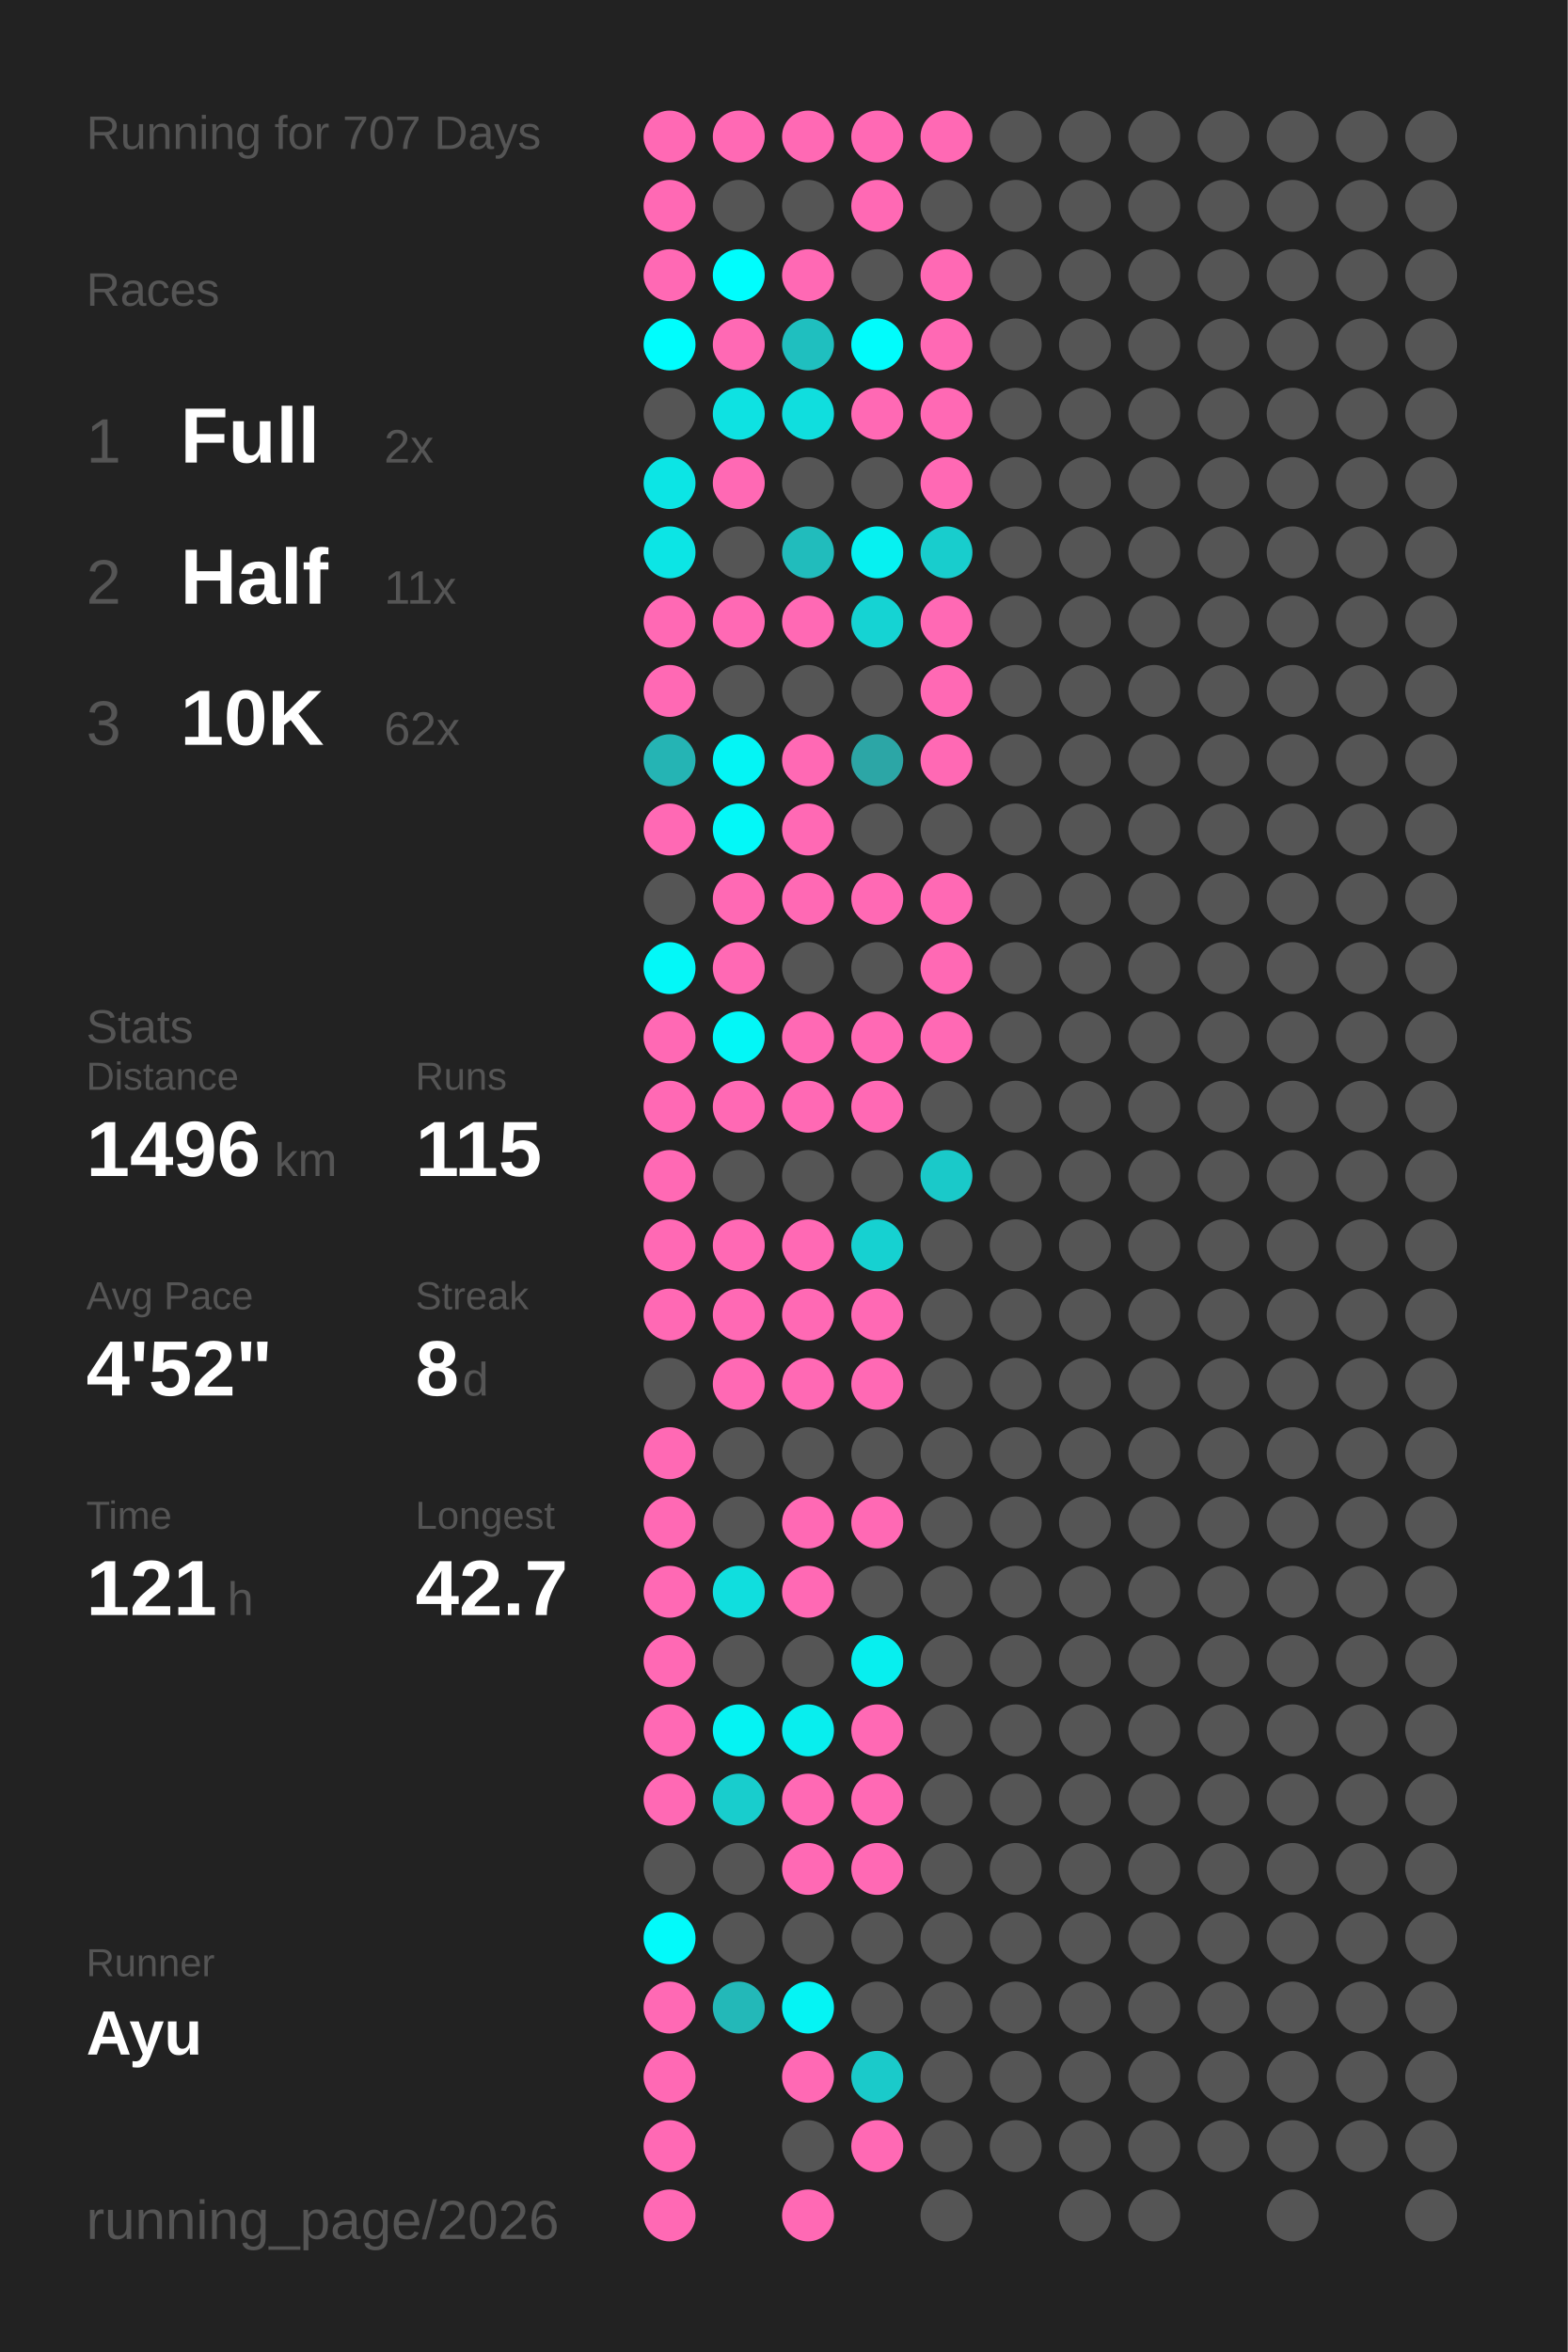
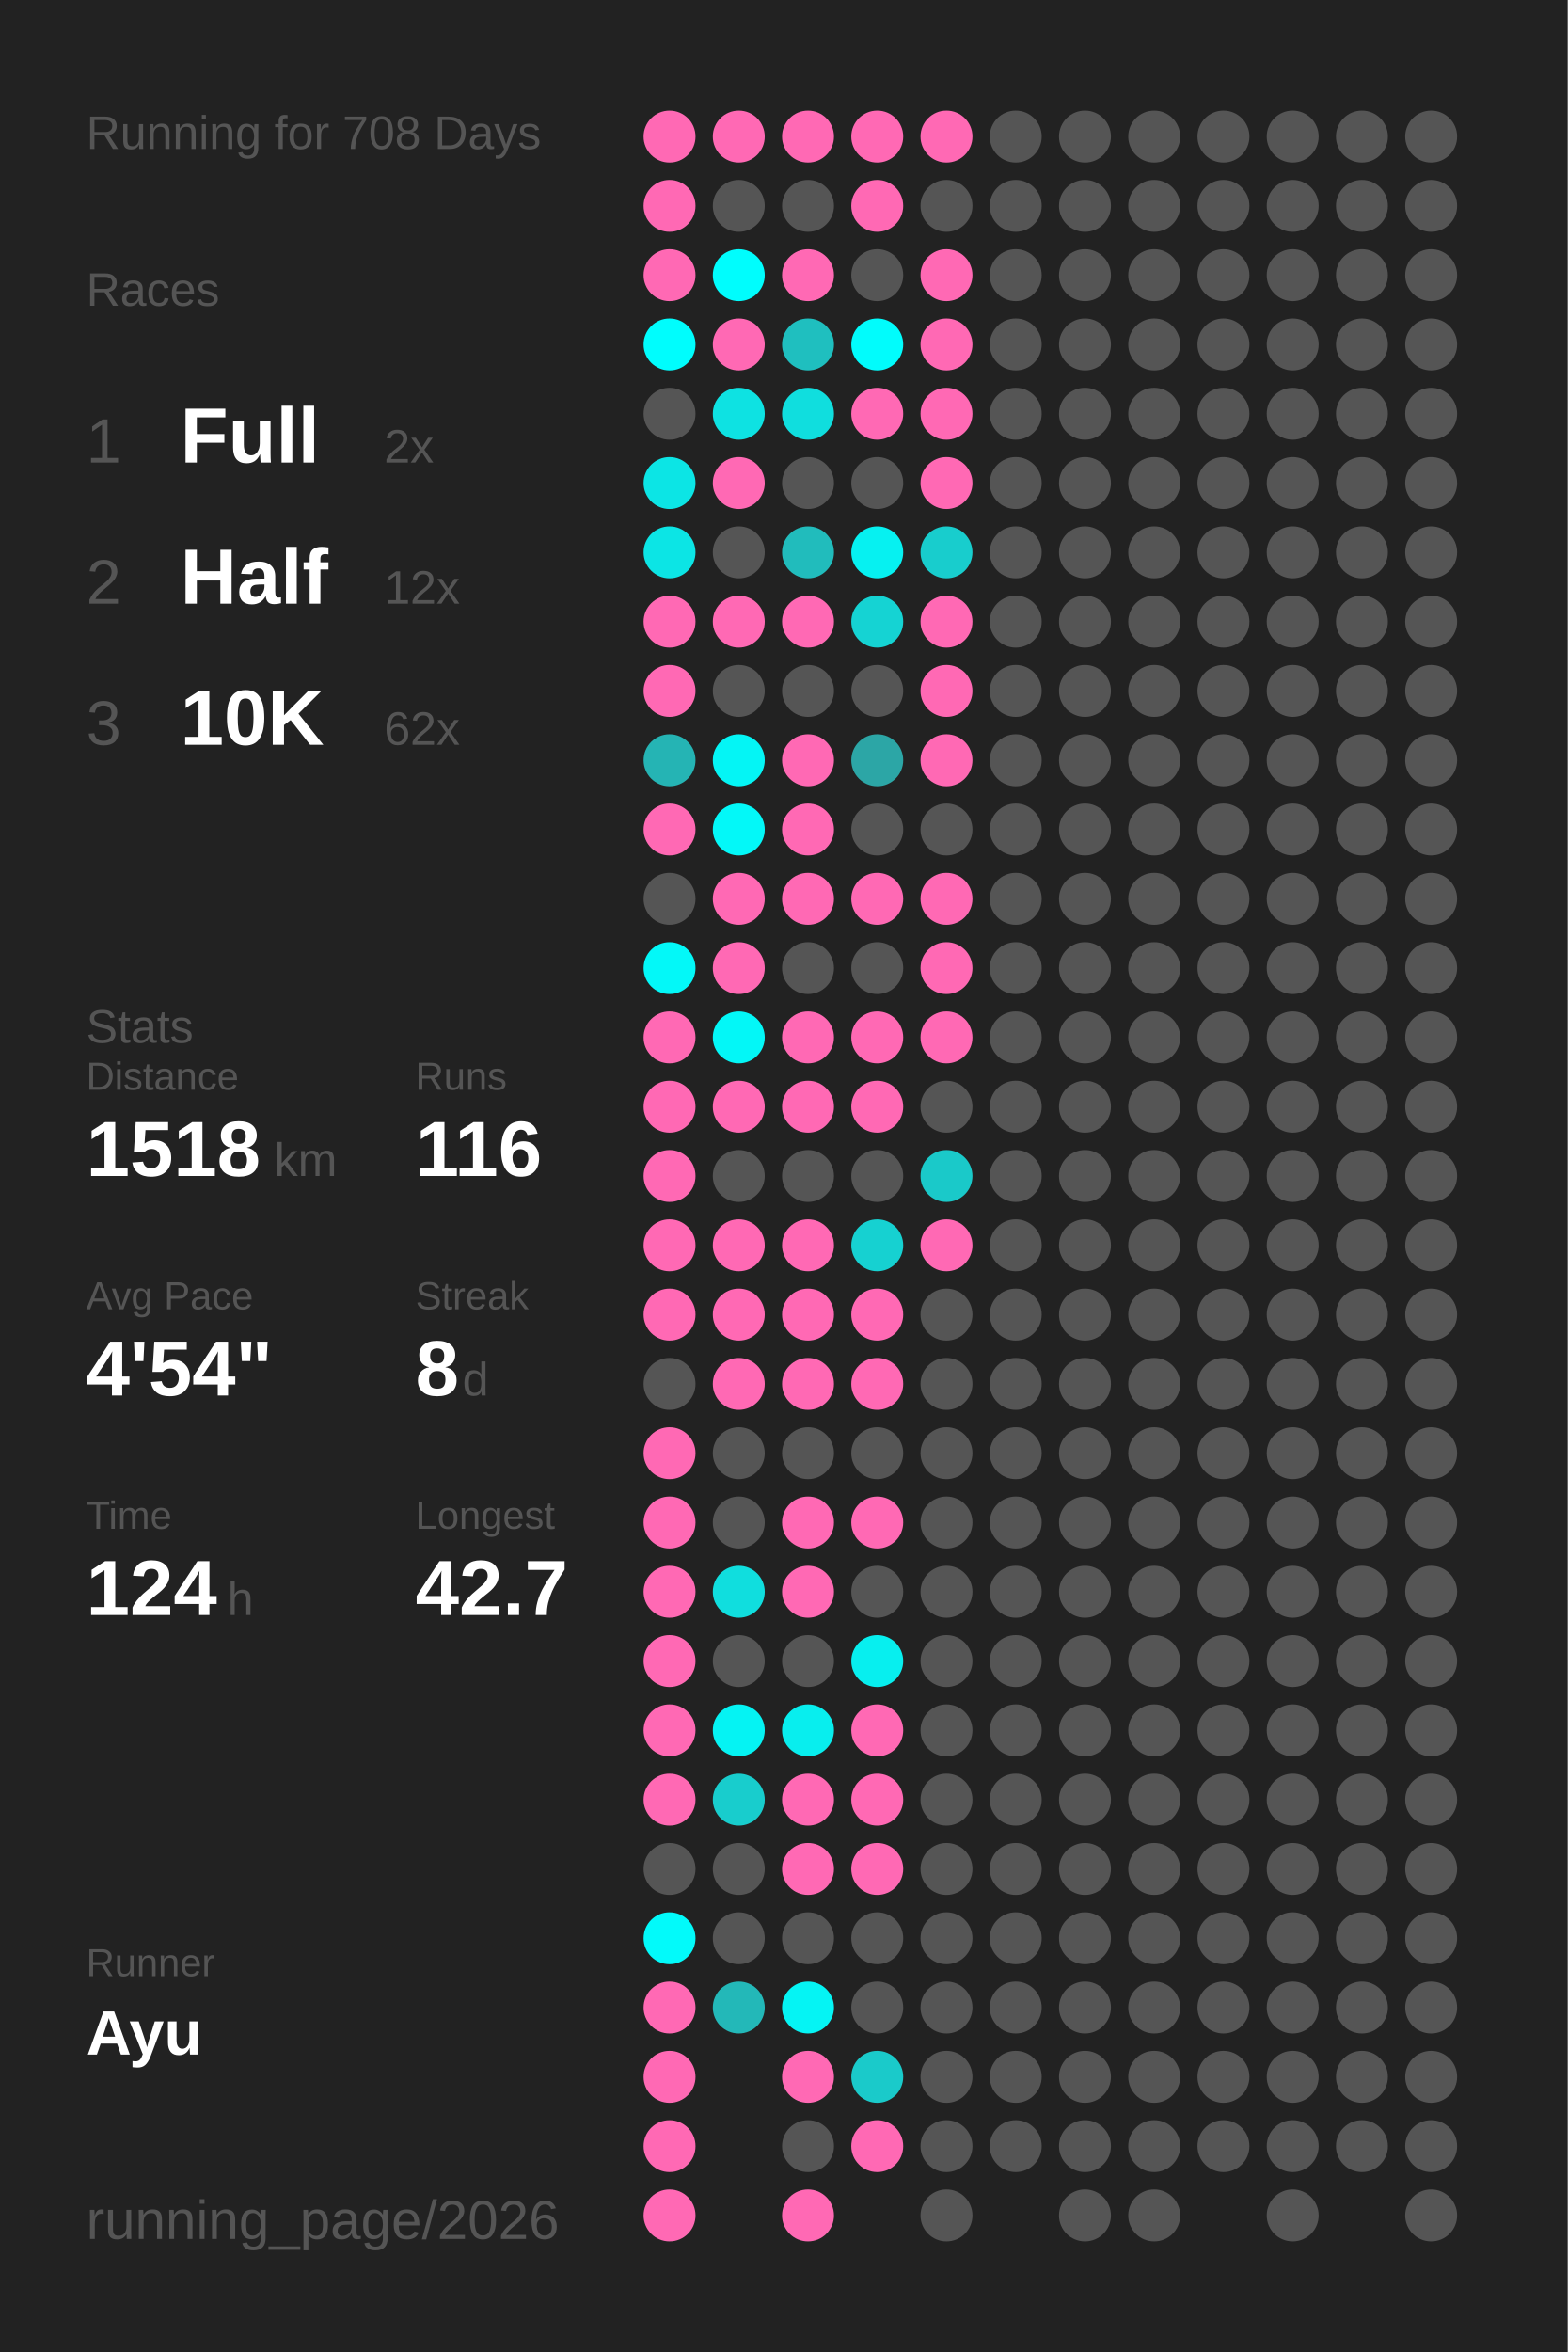
<svg xmlns="http://www.w3.org/2000/svg" baseProfile="full" height="300mm" version="1.1" viewBox="0,0,200,300" width="200mm">
  <defs />
  <rect fill="#222222" height="300" width="200" x="0" y="0" />
-   <text fill="#555555" style="font-size:6px; font-family:Arial;" x="11" y="19">Running for 707 Days</text>
+   <text fill="#555555" style="font-size:6px; font-family:Arial;" x="11" y="19">Running for 708 Days</text>
  <text fill="#555555" style="font-size:6px; font-family:Arial;" x="11" y="39">Races</text>
  <text fill="#555555" style="font-size:8px; font-family:Arial;" x="11" y="59">1</text>
  <text fill="#FFFFFF" style="font-size:10px; font-family:Arial; font-weight:bold;" x="23" y="59">Full</text>
  <text fill="#555555" style="font-size:6px; font-family:Arial;" x="49" y="59">2x</text>
  <text fill="#555555" style="font-size:8px; font-family:Arial;" x="11" y="77">2</text>
  <text fill="#FFFFFF" style="font-size:10px; font-family:Arial; font-weight:bold;" x="23" y="77">Half</text>
-   <text fill="#555555" style="font-size:6px; font-family:Arial;" x="49" y="77">11x</text>
+   <text fill="#555555" style="font-size:6px; font-family:Arial;" x="49" y="77">12x</text>
  <text fill="#555555" style="font-size:8px; font-family:Arial;" x="11" y="95">3</text>
  <text fill="#FFFFFF" style="font-size:10px; font-family:Arial; font-weight:bold;" x="23" y="95">10K</text>
  <text fill="#555555" style="font-size:6px; font-family:Arial;" x="49" y="95">62x</text>
  <text fill="#555555" style="font-size:6px; font-family:Arial;" x="11" y="133">Stats</text>
  <text fill="#555555" style="font-size:5px; font-family:Arial;" x="11" y="139">Distance</text>
-   <text fill="#FFFFFF" style="font-size:10px; font-family:Arial; font-weight:bold;" x="11" y="150">1496</text>
+   <text fill="#FFFFFF" style="font-size:10px; font-family:Arial; font-weight:bold;" x="11" y="150">1518</text>
  <text fill="#555555" style="font-size:6px; font-family:Arial;" x="35" y="150">km</text>
  <text fill="#555555" style="font-size:5px; font-family:Arial;" x="53" y="139">Runs</text>
-   <text fill="#FFFFFF" style="font-size:10px; font-family:Arial; font-weight:bold;" x="53" y="150">115</text>
+   <text fill="#FFFFFF" style="font-size:10px; font-family:Arial; font-weight:bold;" x="53" y="150">116</text>
  <text fill="#555555" style="font-size:5px; font-family:Arial;" x="11" y="167">Avg Pace</text>
-   <text fill="#FFFFFF" style="font-size:10px; font-family:Arial; font-weight:bold;" x="11" y="178">4'52"</text>
+   <text fill="#FFFFFF" style="font-size:10px; font-family:Arial; font-weight:bold;" x="11" y="178">4'54"</text>
  <text fill="#555555" style="font-size:5px; font-family:Arial;" x="53" y="167">Streak</text>
  <text fill="#FFFFFF" style="font-size:10px; font-family:Arial; font-weight:bold;" x="53" y="178">8</text>
  <text fill="#555555" style="font-size:6px; font-family:Arial;" x="59" y="178">d</text>
  <text fill="#555555" style="font-size:5px; font-family:Arial;" x="11" y="195">Time</text>
-   <text fill="#FFFFFF" style="font-size:10px; font-family:Arial; font-weight:bold;" x="11" y="206">121</text>
+   <text fill="#FFFFFF" style="font-size:10px; font-family:Arial; font-weight:bold;" x="11" y="206">124</text>
  <text fill="#555555" style="font-size:6px; font-family:Arial;" x="29" y="206">h</text>
  <text fill="#555555" style="font-size:5px; font-family:Arial;" x="53" y="195">Longest</text>
  <text fill="#FFFFFF" style="font-size:10px; font-family:Arial; font-weight:bold;" x="53" y="206">42.7</text>
  <text fill="#555555" style="font-size:5px; font-family:Arial;" x="11" y="252.065">Runner</text>
  <text fill="#FFFFFF" style="font-size:8px; font-family:Arial; font-weight:bold;" x="11" y="262.065">Ayu</text>
  <text fill="#555555" style="font-size:7px; font-family:Arial;" x="11" y="285.581">running_page/2026</text>
  <circle cx="85.417" cy="17.419" fill="#ff69b4" r="3.312" />
  <circle cx="85.417" cy="26.258" fill="#ff69b4" r="3.312" />
  <circle cx="85.417" cy="35.097" fill="#ff69b4" r="3.312" />
  <circle cx="85.417" cy="43.935" fill="#00fdfd" r="3.312" />
  <circle cx="85.417" cy="52.774" fill="#555555" r="3.312" />
  <circle cx="85.417" cy="61.613" fill="#0ce5e5" r="3.312" />
  <circle cx="85.417" cy="70.452" fill="#0ce5e5" r="3.312" />
  <circle cx="85.417" cy="79.29" fill="#ff69b4" r="3.312" />
  <circle cx="85.417" cy="88.129" fill="#ff69b4" r="3.312" />
  <circle cx="85.417" cy="96.968" fill="#25b4b4" r="3.312" />
  <circle cx="85.417" cy="105.806" fill="#ff69b4" r="3.312" />
  <circle cx="85.417" cy="114.645" fill="#555555" r="3.312" />
  <circle cx="85.417" cy="123.484" fill="#03f8f8" r="3.312" />
  <circle cx="85.417" cy="132.323" fill="#ff69b4" r="3.312" />
  <circle cx="85.417" cy="141.161" fill="#ff69b4" r="3.312" />
  <circle cx="85.417" cy="150" fill="#ff69b4" r="3.312" />
  <circle cx="85.417" cy="158.839" fill="#ff69b4" r="3.312" />
  <circle cx="85.417" cy="167.677" fill="#ff69b4" r="3.312" />
  <circle cx="85.417" cy="176.516" fill="#555555" r="3.312" />
  <circle cx="85.417" cy="185.355" fill="#ff69b4" r="3.312" />
  <circle cx="85.417" cy="194.194" fill="#ff69b4" r="3.312" />
  <circle cx="85.417" cy="203.032" fill="#ff69b4" r="3.312" />
  <circle cx="85.417" cy="211.871" fill="#ff69b4" r="3.312" />
  <circle cx="85.417" cy="220.71" fill="#ff69b4" r="3.312" />
  <circle cx="85.417" cy="229.548" fill="#ff69b4" r="3.312" />
  <circle cx="85.417" cy="238.387" fill="#555555" r="3.312" />
  <circle cx="85.417" cy="247.226" fill="#02fafa" r="3.312" />
  <circle cx="85.417" cy="256.065" fill="#ff69b4" r="3.312" />
  <circle cx="85.417" cy="264.903" fill="#ff69b4" r="3.312" />
  <circle cx="85.417" cy="273.742" fill="#ff69b4" r="3.312" />
  <circle cx="85.417" cy="282.581" fill="#ff69b4" r="3.312" />
  <circle cx="94.25" cy="17.419" fill="#ff69b4" r="3.312" />
  <circle cx="94.25" cy="26.258" fill="#555555" r="3.312" />
  <circle cx="94.25" cy="35.097" fill="#00fdfd" r="3.312" />
  <circle cx="94.25" cy="43.935" fill="#ff69b4" r="3.312" />
  <circle cx="94.25" cy="52.774" fill="#0ee2e2" r="3.312" />
  <circle cx="94.25" cy="61.613" fill="#ff69b4" r="3.312" />
  <circle cx="94.25" cy="70.452" fill="#555555" r="3.312" />
  <circle cx="94.25" cy="79.29" fill="#ff69b4" r="3.312" />
  <circle cx="94.25" cy="88.129" fill="#555555" r="3.312" />
  <circle cx="94.25" cy="96.968" fill="#04f5f5" r="3.312" />
  <circle cx="94.25" cy="105.806" fill="#03f8f8" r="3.312" />
  <circle cx="94.25" cy="114.645" fill="#ff69b4" r="3.312" />
  <circle cx="94.25" cy="123.484" fill="#ff69b4" r="3.312" />
  <circle cx="94.25" cy="132.323" fill="#03f7f7" r="3.312" />
  <circle cx="94.25" cy="141.161" fill="#ff69b4" r="3.312" />
  <circle cx="94.25" cy="150" fill="#555555" r="3.312" />
  <circle cx="94.25" cy="158.839" fill="#ff69b4" r="3.312" />
  <circle cx="94.25" cy="167.677" fill="#ff69b4" r="3.312" />
  <circle cx="94.25" cy="176.516" fill="#ff69b4" r="3.312" />
  <circle cx="94.25" cy="185.355" fill="#555555" r="3.312" />
  <circle cx="94.25" cy="194.194" fill="#555555" r="3.312" />
  <circle cx="94.25" cy="203.032" fill="#10dede" r="3.312" />
  <circle cx="94.25" cy="211.871" fill="#555555" r="3.312" />
  <circle cx="94.25" cy="220.71" fill="#05f3f3" r="3.312" />
  <circle cx="94.25" cy="229.548" fill="#18cdcd" r="3.312" />
  <circle cx="94.25" cy="238.387" fill="#555555" r="3.312" />
  <circle cx="94.25" cy="247.226" fill="#555555" r="3.312" />
  <circle cx="94.25" cy="256.065" fill="#23b8b8" r="3.312" />
  <circle cx="103.083" cy="17.419" fill="#ff69b4" r="3.312" />
  <circle cx="103.083" cy="26.258" fill="#555555" r="3.312" />
  <circle cx="103.083" cy="35.097" fill="#ff69b4" r="3.312" />
  <circle cx="103.083" cy="43.935" fill="#1fbfbf" r="3.312" />
  <circle cx="103.083" cy="52.774" fill="#10dede" r="3.312" />
  <circle cx="103.083" cy="61.613" fill="#555555" r="3.312" />
  <circle cx="103.083" cy="70.452" fill="#21bcbc" r="3.312" />
  <circle cx="103.083" cy="79.29" fill="#ff69b4" r="3.312" />
  <circle cx="103.083" cy="88.129" fill="#555555" r="3.312" />
  <circle cx="103.083" cy="96.968" fill="#ff69b4" r="3.312" />
  <circle cx="103.083" cy="105.806" fill="#ff69b4" r="3.312" />
  <circle cx="103.083" cy="114.645" fill="#ff69b4" r="3.312" />
  <circle cx="103.083" cy="123.484" fill="#555555" r="3.312" />
  <circle cx="103.083" cy="132.323" fill="#ff69b4" r="3.312" />
  <circle cx="103.083" cy="141.161" fill="#ff69b4" r="3.312" />
  <circle cx="103.083" cy="150" fill="#555555" r="3.312" />
  <circle cx="103.083" cy="158.839" fill="#ff69b4" r="3.312" />
  <circle cx="103.083" cy="167.677" fill="#ff69b4" r="3.312" />
  <circle cx="103.083" cy="176.516" fill="#ff69b4" r="3.312" />
  <circle cx="103.083" cy="185.355" fill="#555555" r="3.312" />
  <circle cx="103.083" cy="194.194" fill="#ff69b4" r="3.312" />
  <circle cx="103.083" cy="203.032" fill="#ff69b4" r="3.312" />
  <circle cx="103.083" cy="211.871" fill="#555555" r="3.312" />
  <circle cx="103.083" cy="220.71" fill="#08eeee" r="3.312" />
  <circle cx="103.083" cy="229.548" fill="#ff69b4" r="3.312" />
  <circle cx="103.083" cy="238.387" fill="#ff69b4" r="3.312" />
  <circle cx="103.083" cy="247.226" fill="#555555" r="3.312" />
  <circle cx="103.083" cy="256.065" fill="#05f4f4" r="3.312" />
  <circle cx="103.083" cy="264.903" fill="#ff69b4" r="3.312" />
  <circle cx="103.083" cy="273.742" fill="#555555" r="3.312" />
  <circle cx="103.083" cy="282.581" fill="#ff69b4" r="3.312" />
  <circle cx="111.917" cy="17.419" fill="#ff69b4" r="3.312" />
  <circle cx="111.917" cy="26.258" fill="#ff69b4" r="3.312" />
  <circle cx="111.917" cy="35.097" fill="#555555" r="3.312" />
  <circle cx="111.917" cy="43.935" fill="#01fcfc" r="3.312" />
  <circle cx="111.917" cy="52.774" fill="#ff69b4" r="3.312" />
  <circle cx="111.917" cy="61.613" fill="#555555" r="3.312" />
  <circle cx="111.917" cy="70.452" fill="#06f1f1" r="3.312" />
  <circle cx="111.917" cy="79.29" fill="#15d3d3" r="3.312" />
  <circle cx="111.917" cy="88.129" fill="#555555" r="3.312" />
  <circle cx="111.917" cy="96.968" fill="#2ca6a6" r="3.312" />
  <circle cx="111.917" cy="105.806" fill="#555555" r="3.312" />
  <circle cx="111.917" cy="114.645" fill="#ff69b4" r="3.312" />
  <circle cx="111.917" cy="123.484" fill="#555555" r="3.312" />
  <circle cx="111.917" cy="132.323" fill="#ff69b4" r="3.312" />
  <circle cx="111.917" cy="141.161" fill="#ff69b4" r="3.312" />
  <circle cx="111.917" cy="150" fill="#555555" r="3.312" />
  <circle cx="111.917" cy="158.839" fill="#16d1d1" r="3.312" />
  <circle cx="111.917" cy="167.677" fill="#ff69b4" r="3.312" />
  <circle cx="111.917" cy="176.516" fill="#ff69b4" r="3.312" />
  <circle cx="111.917" cy="185.355" fill="#555555" r="3.312" />
  <circle cx="111.917" cy="194.194" fill="#ff69b4" r="3.312" />
  <circle cx="111.917" cy="203.032" fill="#555555" r="3.312" />
  <circle cx="111.917" cy="211.871" fill="#07efef" r="3.312" />
  <circle cx="111.917" cy="220.71" fill="#ff69b4" r="3.312" />
  <circle cx="111.917" cy="229.548" fill="#ff69b4" r="3.312" />
  <circle cx="111.917" cy="238.387" fill="#ff69b4" r="3.312" />
  <circle cx="111.917" cy="247.226" fill="#555555" r="3.312" />
  <circle cx="111.917" cy="256.065" fill="#555555" r="3.312" />
  <circle cx="111.917" cy="264.903" fill="#1acaca" r="3.312" />
  <circle cx="111.917" cy="273.742" fill="#ff69b4" r="3.312" />
  <circle cx="120.75" cy="17.419" fill="#ff69b4" r="3.312" />
  <circle cx="120.75" cy="26.258" fill="#555555" r="3.312" />
  <circle cx="120.75" cy="35.097" fill="#ff69b4" r="3.312" />
  <circle cx="120.75" cy="43.935" fill="#ff69b4" r="3.312" />
  <circle cx="120.75" cy="52.774" fill="#ff69b4" r="3.312" />
  <circle cx="120.75" cy="61.613" fill="#ff69b4" r="3.312" />
  <circle cx="120.75" cy="70.452" fill="#18cdcd" r="3.312" />
  <circle cx="120.75" cy="79.29" fill="#ff69b4" r="3.312" />
  <circle cx="120.75" cy="88.129" fill="#ff69b4" r="3.312" />
  <circle cx="120.75" cy="96.968" fill="#ff69b4" r="3.312" />
  <circle cx="120.75" cy="105.806" fill="#555555" r="3.312" />
  <circle cx="120.75" cy="114.645" fill="#ff69b4" r="3.312" />
  <circle cx="120.75" cy="123.484" fill="#ff69b4" r="3.312" />
  <circle cx="120.75" cy="132.323" fill="#ff69b4" r="3.312" />
  <circle cx="120.75" cy="141.161" fill="#555555" r="3.312" />
  <circle cx="120.75" cy="150" fill="#1ac9c9" r="3.312" />
-   <circle cx="120.75" cy="158.839" fill="#555555" r="3.312" />
+   <circle cx="120.75" cy="158.839" fill="#ff69b4" r="3.312" />
  <circle cx="120.75" cy="167.677" fill="#555555" r="3.312" />
  <circle cx="120.75" cy="176.516" fill="#555555" r="3.312" />
  <circle cx="120.75" cy="185.355" fill="#555555" r="3.312" />
  <circle cx="120.75" cy="194.194" fill="#555555" r="3.312" />
  <circle cx="120.75" cy="203.032" fill="#555555" r="3.312" />
  <circle cx="120.75" cy="211.871" fill="#555555" r="3.312" />
  <circle cx="120.75" cy="220.71" fill="#555555" r="3.312" />
  <circle cx="120.75" cy="229.548" fill="#555555" r="3.312" />
  <circle cx="120.75" cy="238.387" fill="#555555" r="3.312" />
  <circle cx="120.75" cy="247.226" fill="#555555" r="3.312" />
  <circle cx="120.75" cy="256.065" fill="#555555" r="3.312" />
  <circle cx="120.75" cy="264.903" fill="#555555" r="3.312" />
  <circle cx="120.75" cy="273.742" fill="#555555" r="3.312" />
  <circle cx="120.75" cy="282.581" fill="#555555" r="3.312" />
  <circle cx="129.583" cy="17.419" fill="#555555" r="3.312" />
  <circle cx="129.583" cy="26.258" fill="#555555" r="3.312" />
  <circle cx="129.583" cy="35.097" fill="#555555" r="3.312" />
  <circle cx="129.583" cy="43.935" fill="#555555" r="3.312" />
  <circle cx="129.583" cy="52.774" fill="#555555" r="3.312" />
  <circle cx="129.583" cy="61.613" fill="#555555" r="3.312" />
  <circle cx="129.583" cy="70.452" fill="#555555" r="3.312" />
  <circle cx="129.583" cy="79.29" fill="#555555" r="3.312" />
  <circle cx="129.583" cy="88.129" fill="#555555" r="3.312" />
  <circle cx="129.583" cy="96.968" fill="#555555" r="3.312" />
  <circle cx="129.583" cy="105.806" fill="#555555" r="3.312" />
  <circle cx="129.583" cy="114.645" fill="#555555" r="3.312" />
  <circle cx="129.583" cy="123.484" fill="#555555" r="3.312" />
  <circle cx="129.583" cy="132.323" fill="#555555" r="3.312" />
  <circle cx="129.583" cy="141.161" fill="#555555" r="3.312" />
  <circle cx="129.583" cy="150" fill="#555555" r="3.312" />
  <circle cx="129.583" cy="158.839" fill="#555555" r="3.312" />
  <circle cx="129.583" cy="167.677" fill="#555555" r="3.312" />
  <circle cx="129.583" cy="176.516" fill="#555555" r="3.312" />
  <circle cx="129.583" cy="185.355" fill="#555555" r="3.312" />
  <circle cx="129.583" cy="194.194" fill="#555555" r="3.312" />
  <circle cx="129.583" cy="203.032" fill="#555555" r="3.312" />
  <circle cx="129.583" cy="211.871" fill="#555555" r="3.312" />
  <circle cx="129.583" cy="220.71" fill="#555555" r="3.312" />
  <circle cx="129.583" cy="229.548" fill="#555555" r="3.312" />
  <circle cx="129.583" cy="238.387" fill="#555555" r="3.312" />
  <circle cx="129.583" cy="247.226" fill="#555555" r="3.312" />
  <circle cx="129.583" cy="256.065" fill="#555555" r="3.312" />
  <circle cx="129.583" cy="264.903" fill="#555555" r="3.312" />
  <circle cx="129.583" cy="273.742" fill="#555555" r="3.312" />
  <circle cx="138.417" cy="17.419" fill="#555555" r="3.312" />
  <circle cx="138.417" cy="26.258" fill="#555555" r="3.312" />
  <circle cx="138.417" cy="35.097" fill="#555555" r="3.312" />
  <circle cx="138.417" cy="43.935" fill="#555555" r="3.312" />
  <circle cx="138.417" cy="52.774" fill="#555555" r="3.312" />
  <circle cx="138.417" cy="61.613" fill="#555555" r="3.312" />
  <circle cx="138.417" cy="70.452" fill="#555555" r="3.312" />
  <circle cx="138.417" cy="79.29" fill="#555555" r="3.312" />
  <circle cx="138.417" cy="88.129" fill="#555555" r="3.312" />
  <circle cx="138.417" cy="96.968" fill="#555555" r="3.312" />
  <circle cx="138.417" cy="105.806" fill="#555555" r="3.312" />
  <circle cx="138.417" cy="114.645" fill="#555555" r="3.312" />
  <circle cx="138.417" cy="123.484" fill="#555555" r="3.312" />
  <circle cx="138.417" cy="132.323" fill="#555555" r="3.312" />
  <circle cx="138.417" cy="141.161" fill="#555555" r="3.312" />
  <circle cx="138.417" cy="150" fill="#555555" r="3.312" />
  <circle cx="138.417" cy="158.839" fill="#555555" r="3.312" />
  <circle cx="138.417" cy="167.677" fill="#555555" r="3.312" />
  <circle cx="138.417" cy="176.516" fill="#555555" r="3.312" />
  <circle cx="138.417" cy="185.355" fill="#555555" r="3.312" />
  <circle cx="138.417" cy="194.194" fill="#555555" r="3.312" />
  <circle cx="138.417" cy="203.032" fill="#555555" r="3.312" />
  <circle cx="138.417" cy="211.871" fill="#555555" r="3.312" />
  <circle cx="138.417" cy="220.71" fill="#555555" r="3.312" />
  <circle cx="138.417" cy="229.548" fill="#555555" r="3.312" />
  <circle cx="138.417" cy="238.387" fill="#555555" r="3.312" />
  <circle cx="138.417" cy="247.226" fill="#555555" r="3.312" />
  <circle cx="138.417" cy="256.065" fill="#555555" r="3.312" />
  <circle cx="138.417" cy="264.903" fill="#555555" r="3.312" />
  <circle cx="138.417" cy="273.742" fill="#555555" r="3.312" />
  <circle cx="138.417" cy="282.581" fill="#555555" r="3.312" />
  <circle cx="147.25" cy="17.419" fill="#555555" r="3.312" />
  <circle cx="147.25" cy="26.258" fill="#555555" r="3.312" />
  <circle cx="147.25" cy="35.097" fill="#555555" r="3.312" />
  <circle cx="147.25" cy="43.935" fill="#555555" r="3.312" />
  <circle cx="147.25" cy="52.774" fill="#555555" r="3.312" />
  <circle cx="147.25" cy="61.613" fill="#555555" r="3.312" />
  <circle cx="147.25" cy="70.452" fill="#555555" r="3.312" />
  <circle cx="147.25" cy="79.29" fill="#555555" r="3.312" />
  <circle cx="147.25" cy="88.129" fill="#555555" r="3.312" />
  <circle cx="147.25" cy="96.968" fill="#555555" r="3.312" />
  <circle cx="147.25" cy="105.806" fill="#555555" r="3.312" />
  <circle cx="147.25" cy="114.645" fill="#555555" r="3.312" />
  <circle cx="147.25" cy="123.484" fill="#555555" r="3.312" />
  <circle cx="147.25" cy="132.323" fill="#555555" r="3.312" />
  <circle cx="147.25" cy="141.161" fill="#555555" r="3.312" />
  <circle cx="147.25" cy="150" fill="#555555" r="3.312" />
  <circle cx="147.25" cy="158.839" fill="#555555" r="3.312" />
  <circle cx="147.25" cy="167.677" fill="#555555" r="3.312" />
  <circle cx="147.25" cy="176.516" fill="#555555" r="3.312" />
  <circle cx="147.25" cy="185.355" fill="#555555" r="3.312" />
  <circle cx="147.25" cy="194.194" fill="#555555" r="3.312" />
  <circle cx="147.25" cy="203.032" fill="#555555" r="3.312" />
  <circle cx="147.25" cy="211.871" fill="#555555" r="3.312" />
  <circle cx="147.25" cy="220.71" fill="#555555" r="3.312" />
  <circle cx="147.25" cy="229.548" fill="#555555" r="3.312" />
  <circle cx="147.25" cy="238.387" fill="#555555" r="3.312" />
  <circle cx="147.25" cy="247.226" fill="#555555" r="3.312" />
  <circle cx="147.25" cy="256.065" fill="#555555" r="3.312" />
  <circle cx="147.25" cy="264.903" fill="#555555" r="3.312" />
  <circle cx="147.25" cy="273.742" fill="#555555" r="3.312" />
  <circle cx="147.25" cy="282.581" fill="#555555" r="3.312" />
  <circle cx="156.083" cy="17.419" fill="#555555" r="3.312" />
  <circle cx="156.083" cy="26.258" fill="#555555" r="3.312" />
  <circle cx="156.083" cy="35.097" fill="#555555" r="3.312" />
  <circle cx="156.083" cy="43.935" fill="#555555" r="3.312" />
  <circle cx="156.083" cy="52.774" fill="#555555" r="3.312" />
  <circle cx="156.083" cy="61.613" fill="#555555" r="3.312" />
  <circle cx="156.083" cy="70.452" fill="#555555" r="3.312" />
  <circle cx="156.083" cy="79.29" fill="#555555" r="3.312" />
  <circle cx="156.083" cy="88.129" fill="#555555" r="3.312" />
  <circle cx="156.083" cy="96.968" fill="#555555" r="3.312" />
  <circle cx="156.083" cy="105.806" fill="#555555" r="3.312" />
  <circle cx="156.083" cy="114.645" fill="#555555" r="3.312" />
  <circle cx="156.083" cy="123.484" fill="#555555" r="3.312" />
  <circle cx="156.083" cy="132.323" fill="#555555" r="3.312" />
  <circle cx="156.083" cy="141.161" fill="#555555" r="3.312" />
  <circle cx="156.083" cy="150" fill="#555555" r="3.312" />
  <circle cx="156.083" cy="158.839" fill="#555555" r="3.312" />
  <circle cx="156.083" cy="167.677" fill="#555555" r="3.312" />
  <circle cx="156.083" cy="176.516" fill="#555555" r="3.312" />
  <circle cx="156.083" cy="185.355" fill="#555555" r="3.312" />
  <circle cx="156.083" cy="194.194" fill="#555555" r="3.312" />
  <circle cx="156.083" cy="203.032" fill="#555555" r="3.312" />
  <circle cx="156.083" cy="211.871" fill="#555555" r="3.312" />
  <circle cx="156.083" cy="220.71" fill="#555555" r="3.312" />
  <circle cx="156.083" cy="229.548" fill="#555555" r="3.312" />
  <circle cx="156.083" cy="238.387" fill="#555555" r="3.312" />
  <circle cx="156.083" cy="247.226" fill="#555555" r="3.312" />
  <circle cx="156.083" cy="256.065" fill="#555555" r="3.312" />
  <circle cx="156.083" cy="264.903" fill="#555555" r="3.312" />
  <circle cx="156.083" cy="273.742" fill="#555555" r="3.312" />
  <circle cx="164.917" cy="17.419" fill="#555555" r="3.312" />
  <circle cx="164.917" cy="26.258" fill="#555555" r="3.312" />
  <circle cx="164.917" cy="35.097" fill="#555555" r="3.312" />
  <circle cx="164.917" cy="43.935" fill="#555555" r="3.312" />
  <circle cx="164.917" cy="52.774" fill="#555555" r="3.312" />
  <circle cx="164.917" cy="61.613" fill="#555555" r="3.312" />
  <circle cx="164.917" cy="70.452" fill="#555555" r="3.312" />
  <circle cx="164.917" cy="79.29" fill="#555555" r="3.312" />
  <circle cx="164.917" cy="88.129" fill="#555555" r="3.312" />
  <circle cx="164.917" cy="96.968" fill="#555555" r="3.312" />
  <circle cx="164.917" cy="105.806" fill="#555555" r="3.312" />
  <circle cx="164.917" cy="114.645" fill="#555555" r="3.312" />
  <circle cx="164.917" cy="123.484" fill="#555555" r="3.312" />
  <circle cx="164.917" cy="132.323" fill="#555555" r="3.312" />
  <circle cx="164.917" cy="141.161" fill="#555555" r="3.312" />
  <circle cx="164.917" cy="150" fill="#555555" r="3.312" />
  <circle cx="164.917" cy="158.839" fill="#555555" r="3.312" />
  <circle cx="164.917" cy="167.677" fill="#555555" r="3.312" />
  <circle cx="164.917" cy="176.516" fill="#555555" r="3.312" />
  <circle cx="164.917" cy="185.355" fill="#555555" r="3.312" />
  <circle cx="164.917" cy="194.194" fill="#555555" r="3.312" />
  <circle cx="164.917" cy="203.032" fill="#555555" r="3.312" />
  <circle cx="164.917" cy="211.871" fill="#555555" r="3.312" />
  <circle cx="164.917" cy="220.71" fill="#555555" r="3.312" />
  <circle cx="164.917" cy="229.548" fill="#555555" r="3.312" />
  <circle cx="164.917" cy="238.387" fill="#555555" r="3.312" />
  <circle cx="164.917" cy="247.226" fill="#555555" r="3.312" />
  <circle cx="164.917" cy="256.065" fill="#555555" r="3.312" />
  <circle cx="164.917" cy="264.903" fill="#555555" r="3.312" />
  <circle cx="164.917" cy="273.742" fill="#555555" r="3.312" />
  <circle cx="164.917" cy="282.581" fill="#555555" r="3.312" />
  <circle cx="173.75" cy="17.419" fill="#555555" r="3.312" />
  <circle cx="173.75" cy="26.258" fill="#555555" r="3.312" />
  <circle cx="173.75" cy="35.097" fill="#555555" r="3.312" />
  <circle cx="173.75" cy="43.935" fill="#555555" r="3.312" />
  <circle cx="173.75" cy="52.774" fill="#555555" r="3.312" />
  <circle cx="173.75" cy="61.613" fill="#555555" r="3.312" />
  <circle cx="173.75" cy="70.452" fill="#555555" r="3.312" />
  <circle cx="173.75" cy="79.29" fill="#555555" r="3.312" />
  <circle cx="173.75" cy="88.129" fill="#555555" r="3.312" />
  <circle cx="173.75" cy="96.968" fill="#555555" r="3.312" />
  <circle cx="173.75" cy="105.806" fill="#555555" r="3.312" />
  <circle cx="173.75" cy="114.645" fill="#555555" r="3.312" />
  <circle cx="173.75" cy="123.484" fill="#555555" r="3.312" />
  <circle cx="173.75" cy="132.323" fill="#555555" r="3.312" />
  <circle cx="173.75" cy="141.161" fill="#555555" r="3.312" />
  <circle cx="173.75" cy="150" fill="#555555" r="3.312" />
  <circle cx="173.75" cy="158.839" fill="#555555" r="3.312" />
  <circle cx="173.75" cy="167.677" fill="#555555" r="3.312" />
  <circle cx="173.75" cy="176.516" fill="#555555" r="3.312" />
  <circle cx="173.75" cy="185.355" fill="#555555" r="3.312" />
  <circle cx="173.75" cy="194.194" fill="#555555" r="3.312" />
  <circle cx="173.75" cy="203.032" fill="#555555" r="3.312" />
  <circle cx="173.75" cy="211.871" fill="#555555" r="3.312" />
  <circle cx="173.75" cy="220.71" fill="#555555" r="3.312" />
  <circle cx="173.75" cy="229.548" fill="#555555" r="3.312" />
  <circle cx="173.75" cy="238.387" fill="#555555" r="3.312" />
  <circle cx="173.75" cy="247.226" fill="#555555" r="3.312" />
  <circle cx="173.75" cy="256.065" fill="#555555" r="3.312" />
  <circle cx="173.75" cy="264.903" fill="#555555" r="3.312" />
  <circle cx="173.75" cy="273.742" fill="#555555" r="3.312" />
  <circle cx="182.583" cy="17.419" fill="#555555" r="3.312" />
  <circle cx="182.583" cy="26.258" fill="#555555" r="3.312" />
  <circle cx="182.583" cy="35.097" fill="#555555" r="3.312" />
  <circle cx="182.583" cy="43.935" fill="#555555" r="3.312" />
  <circle cx="182.583" cy="52.774" fill="#555555" r="3.312" />
  <circle cx="182.583" cy="61.613" fill="#555555" r="3.312" />
  <circle cx="182.583" cy="70.452" fill="#555555" r="3.312" />
  <circle cx="182.583" cy="79.29" fill="#555555" r="3.312" />
  <circle cx="182.583" cy="88.129" fill="#555555" r="3.312" />
  <circle cx="182.583" cy="96.968" fill="#555555" r="3.312" />
  <circle cx="182.583" cy="105.806" fill="#555555" r="3.312" />
  <circle cx="182.583" cy="114.645" fill="#555555" r="3.312" />
  <circle cx="182.583" cy="123.484" fill="#555555" r="3.312" />
  <circle cx="182.583" cy="132.323" fill="#555555" r="3.312" />
  <circle cx="182.583" cy="141.161" fill="#555555" r="3.312" />
  <circle cx="182.583" cy="150" fill="#555555" r="3.312" />
  <circle cx="182.583" cy="158.839" fill="#555555" r="3.312" />
  <circle cx="182.583" cy="167.677" fill="#555555" r="3.312" />
  <circle cx="182.583" cy="176.516" fill="#555555" r="3.312" />
  <circle cx="182.583" cy="185.355" fill="#555555" r="3.312" />
  <circle cx="182.583" cy="194.194" fill="#555555" r="3.312" />
  <circle cx="182.583" cy="203.032" fill="#555555" r="3.312" />
  <circle cx="182.583" cy="211.871" fill="#555555" r="3.312" />
  <circle cx="182.583" cy="220.71" fill="#555555" r="3.312" />
  <circle cx="182.583" cy="229.548" fill="#555555" r="3.312" />
  <circle cx="182.583" cy="238.387" fill="#555555" r="3.312" />
  <circle cx="182.583" cy="247.226" fill="#555555" r="3.312" />
  <circle cx="182.583" cy="256.065" fill="#555555" r="3.312" />
  <circle cx="182.583" cy="264.903" fill="#555555" r="3.312" />
  <circle cx="182.583" cy="273.742" fill="#555555" r="3.312" />
  <circle cx="182.583" cy="282.581" fill="#555555" r="3.312" />
</svg>
